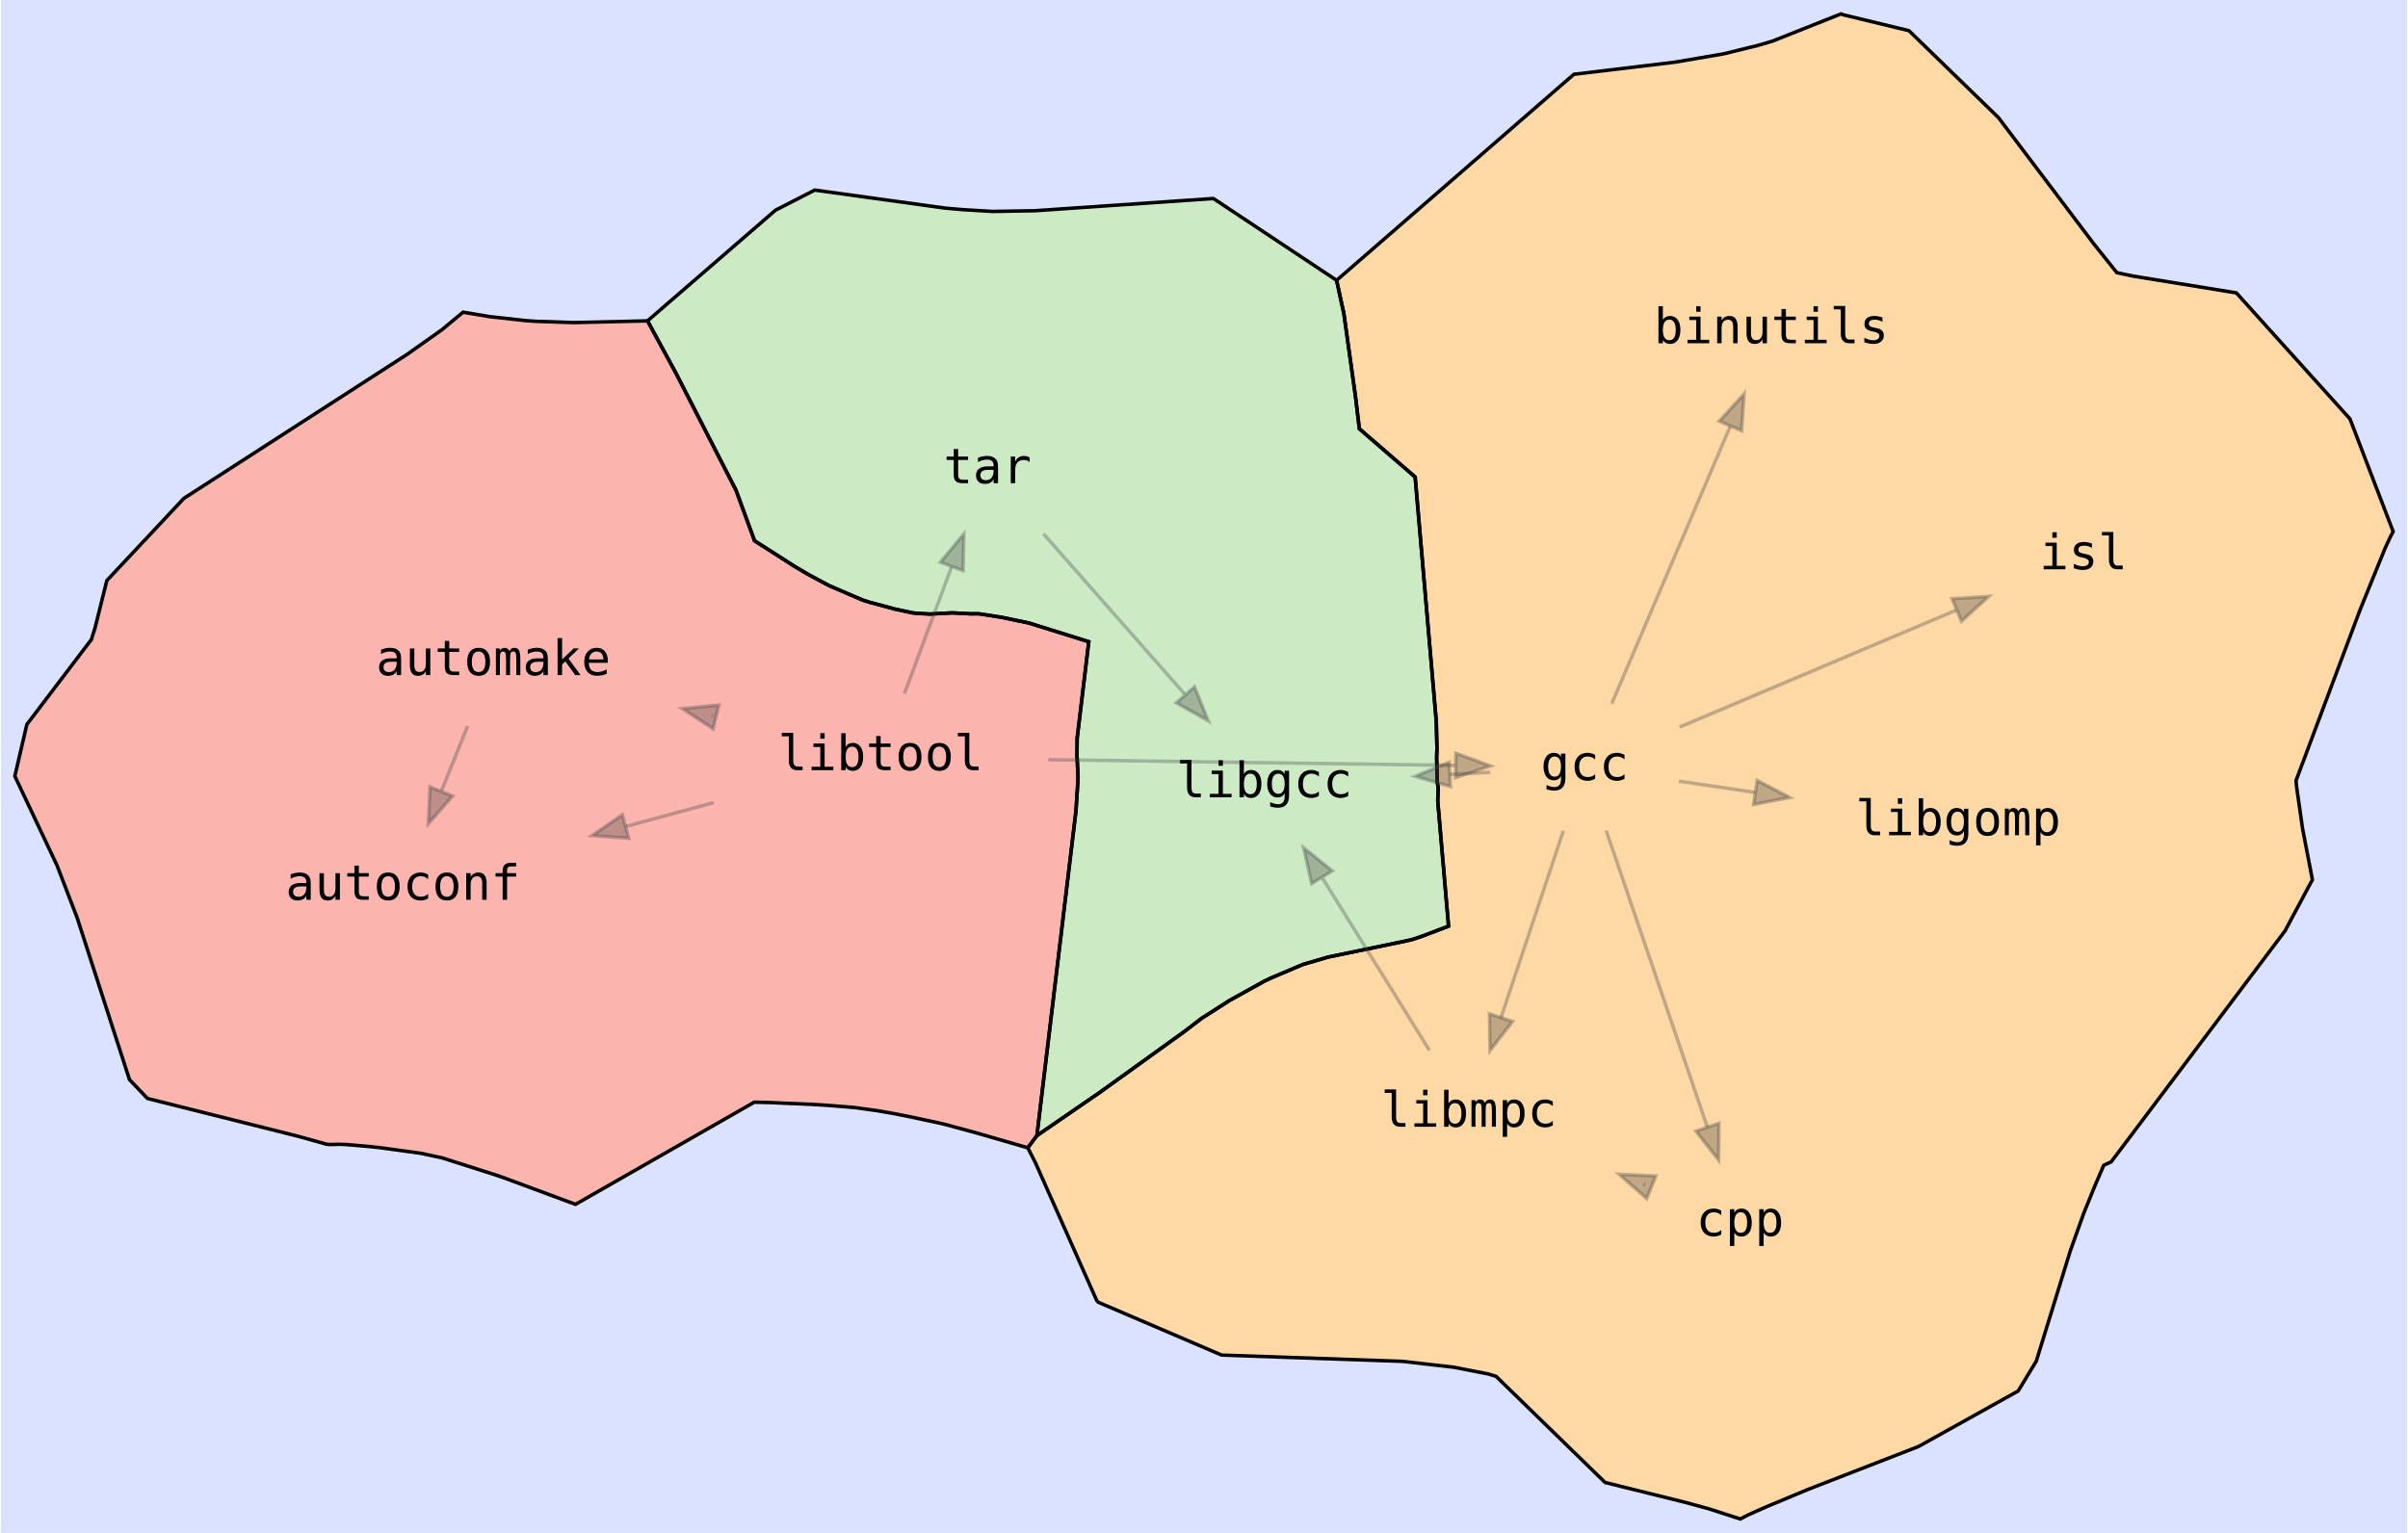
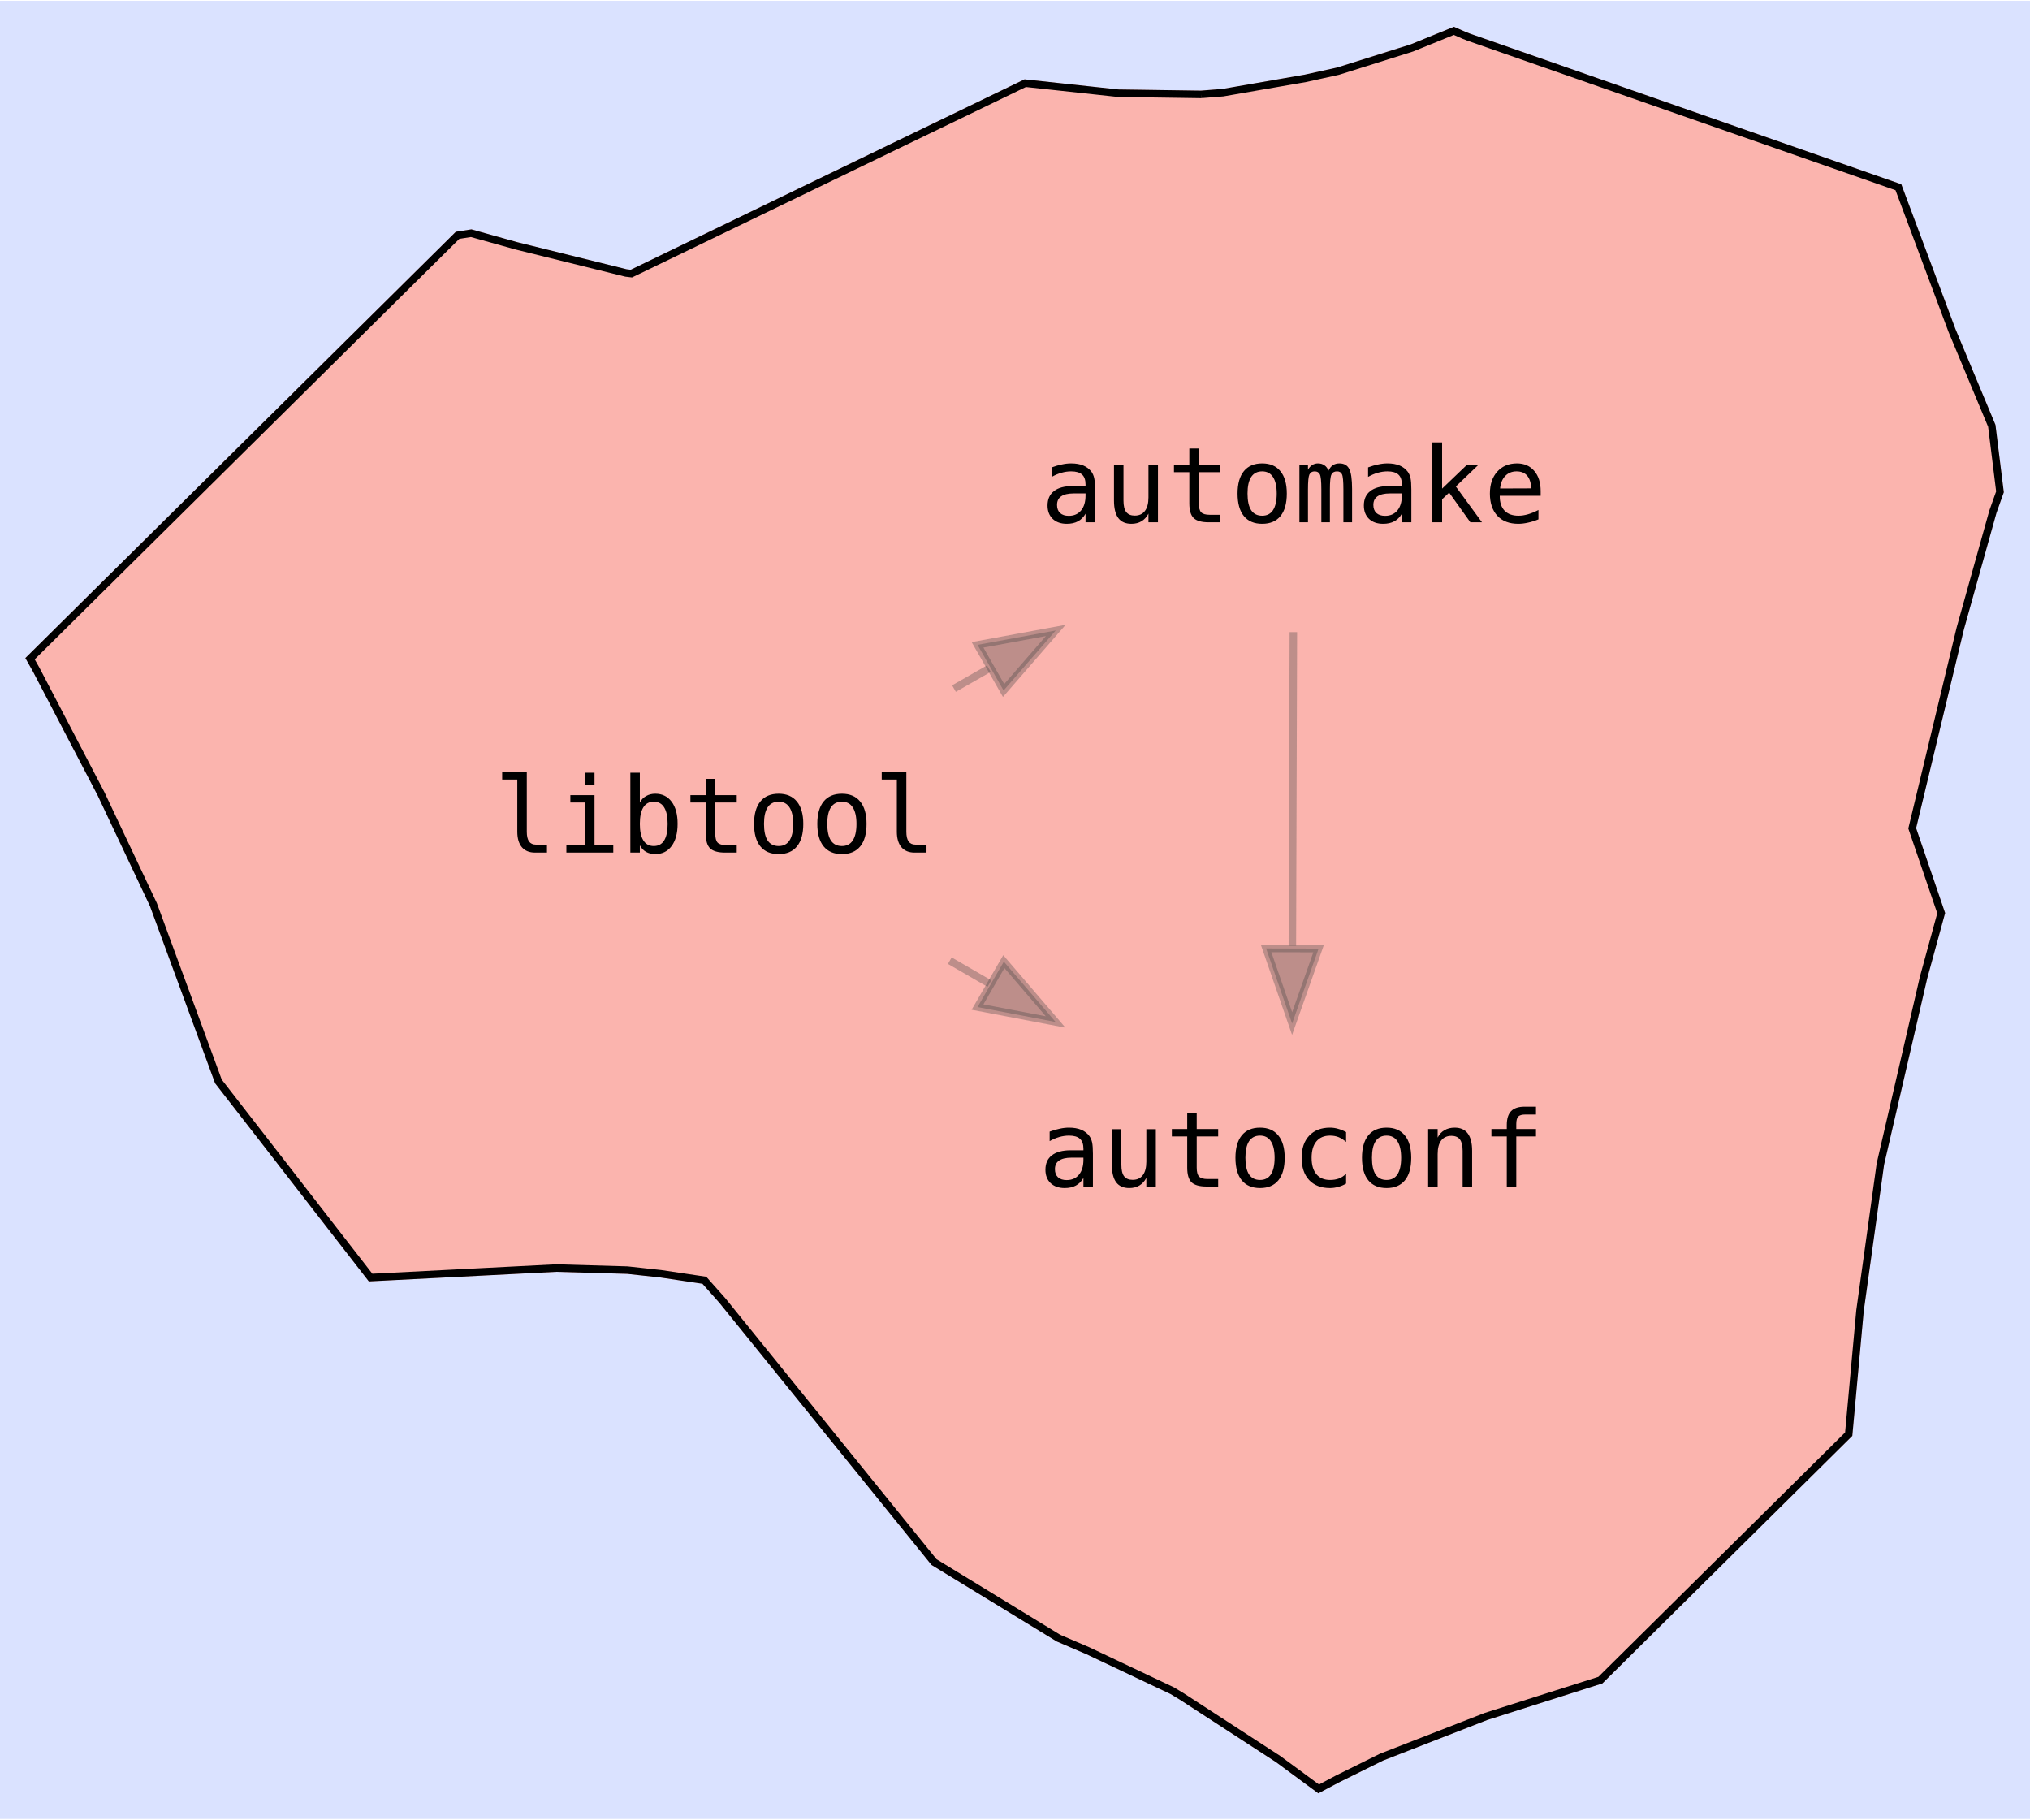
- <svg xmlns="http://www.w3.org/2000/svg" width="691pt" height="440pt" viewBox="0.00 0.00 691.21 440.47">
-   <g id="graph0" class="graph" transform="scale(1 1) rotate(0) translate(61.5284 369.4179)">
-     <polygon fill="#dae2ff" stroke="transparent" points="-61.528,71.055 -61.528,-369.418 629.68,-369.418 629.68,71.055 -61.528,71.055" />
-     <polygon fill="#fbb4ae" stroke="#fbb4ae" points="247.595,-152.398 247.893,-146.035 247.909,-145.933 247.293,-136.412 236.071,-43.097 233.458,-39.609 218.878,-43.836 209.617,-46.347 207.926,-46.741 199.058,-48.642 199.855,-150.911 196.448,-148.425 193.815,-147.458 193.815,-147.458 196.448,-148.425 199.855,-150.911 199.058,-48.642 194.882,-49.457 190.284,-50.267 183.597,-51.189 175.865,-51.815 171.367,-52.093 159.072,-52.618 154.9,-52.717 103.527,-23.359 82.837,-31.028 80.814,-31.727 65.229,-36.709 59.045,-38.038 47.558,-39.616 44.523,-39.954 37.468,-40.556 35.834,-40.61 34.388,-84.851 35.835,-114.497 36.046,-114.537 38.054,-114.537 38.133,-114.552 40.113,-142.009 39.991,-148.546 34.643,-150.366 26.779,-154.2 1.587,-168.252 34.394,-171.778 34.394,-171.778 1.587,-168.252 26.779,-154.2 34.643,-150.366 39.991,-148.546 40.113,-142.009 38.133,-114.552 38.054,-114.537 36.046,-114.537 35.835,-114.497 34.388,-84.851 35.834,-40.61 32.831,-40.553 32.019,-40.634 23.832,-42.925 -19.441,-53.788 -24.595,-59.2 -39.605,-105.641 -45.4,-120.728 -57.528,-146.393 -54.075,-161.251 -35.541,-185.653 -34.494,-188.967 2.231,-186.336 42.187,-184.909 42.187,-184.909 2.231,-186.336 -34.494,-188.967 -31.102,-202.594 -8.992,-226.195 55.071,-267.534 65.168,-274.675 71.226,-279.71 78.538,-278.488 79.148,-278.398 89.294,-277.283 91.917,-277.095 102.362,-276.743 103.34,-276.729 103.492,-200.658 105.398,-186.446 105.398,-186.446 103.492,-200.658 103.34,-276.729 124.221,-277.217 132.414,-262.135 149.668,-228.485 154.956,-214.034 166.604,-206.581 170.546,-204.264 172.491,-156.491 168.952,-159.231 144.792,-155.769 135.543,-155.917 138.288,-173.666 112.318,-173.719 112.318,-173.719 138.288,-173.666 135.543,-155.917 144.792,-155.769 168.952,-159.231 172.491,-156.491 170.546,-204.264 176.376,-201.14 186.04,-196.986 188.01,-196.354 195.331,-194.392 200.366,-193.317 201.758,-193.169 205.369,-192.977 211.772,-193.319 217.064,-193.044 219.479,-193.048 219.49,-193.047 225.841,-192.057 233.753,-190.405 250.974,-185.023 247.639,-157.288 247.595,-152.398 247.595,-152.398" />
-     <polygon fill="#fed9a6" stroke="#fed9a6" points="422.566,-298.214 426.023,-278.384 426.023,-278.384 422.566,-298.214 419.399,-351.558 390.329,-348.068 322.173,-288.866 324.25,-279.329 327.582,-255.559 328.707,-246.208 344.735,-232.352 350.814,-161.982 381.93,-155.677 373.16,-221.74 386.814,-217.051 390.432,-215.924 396.128,-214.508 396.697,-165.789 394.223,-153.608 392.724,-153.608 386.683,-151.209 386.385,-150.994 386.97,-146.688 388.89,-145.263 390.44,-144.708 390.44,-144.708 388.89,-145.263 386.97,-146.688 386.385,-150.994 386.683,-151.209 392.724,-153.608 394.223,-153.608 396.697,-165.789 396.128,-214.508 390.432,-215.924 386.814,-217.051 373.16,-221.74 381.93,-155.677 350.814,-161.982 350.997,-154.221 350.904,-151.915 351.072,-144.827 351.363,-142.91 351.219,-139.291 354.329,-103.29 346.881,-100.454 344.061,-99.505 342.654,-99.154 319.672,-94.393 312.478,-92.283 303.778,-88.595 301.418,-87.493 291.483,-81.981 283.366,-76.788 278.471,-73.035 254.238,-55.59 236.071,-43.097 233.458,-39.609 235.674,-35.261 253.266,4.29 253.707,4.776 289.128,19.953 341.127,21.758 355.82,23.447 355.067,2.152 357.077,-45.244 354.046,-46.926 351.167,-49.666 351.774,-50.206 356.913,-53.181 361.182,-54.002 362.455,-53.778 365.943,-69.47 367.794,-94.231 370.633,-49.425 370.665,-49.419 372.221,-49.419 373.036,-48.356 373.036,-48.356 372.221,-49.419 370.665,-49.419 370.633,-49.425 367.794,-94.231 365.943,-69.47 362.455,-53.778 361.182,-54.002 356.913,-53.181 351.774,-50.206 351.167,-49.666 354.046,-46.926 357.077,-45.244 355.067,2.152 355.82,23.447 365.499,25.331 365.826,25.411 367.973,26.057 399.293,56.562 422.321,62.273 429.09,64.124 438.142,67.055 440.23,65.95 445.418,63.639 457.474,58.604 489.329,46.226 517.972,30.269 523.165,21.702 532.937,-9.985 536.843,-20.909 539.96,-28.584 542.535,-34.572 544.695,-35.578 594.63,-101.956 601.922,-115.596 602.492,-116.603 599.656,-131.319 597.93,-143.39 597.771,-145.101 616.183,-194.211 548.465,-202.583 545.732,-205.41 544.554,-205.962 543.276,-207.098 542.7,-206.687 538.549,-205.122 534.314,-205.122 532.314,-205.844 528.085,-171.295 526.868,-171.403 521.106,-171.247 523.173,-140.46 523.173,-140.46 521.106,-171.247 526.868,-171.403 528.085,-171.295 532.314,-205.844 529.983,-207.605 529.265,-206.903 509.418,-203.713 476.697,-202.692 461.864,-201.647 477.977,-188.819 486.158,-183.238 495.985,-177.681 498.411,-176.462 498.802,-176.289 502.108,-175.021 503.139,-174.686 506.41,-136.009 509.747,-133.504 510.151,-133.057 509.949,-132.837 505.947,-129.843 502.985,-128.731 502.985,-128.731 505.947,-129.843 509.949,-132.837 510.151,-133.057 509.747,-133.504 506.41,-136.009 503.139,-174.686 502.108,-175.021 498.802,-176.289 498.411,-176.462 495.985,-177.681 486.158,-183.238 477.977,-188.819 461.864,-201.647 476.697,-202.692 509.418,-203.713 529.265,-206.903 529.983,-207.605 532.314,-205.844 534.314,-205.122 538.549,-205.122 542.7,-206.687 543.276,-207.098 544.554,-205.962 545.732,-205.41 548.465,-202.583 616.183,-194.211 623.354,-211.853 624.978,-215.344 625.68,-216.681 613.277,-249.048 580.636,-285.26 550.923,-290.093 548.816,-253.314 548.509,-216.907 548.509,-216.907 548.816,-253.314 550.923,-290.093 546.303,-291.07 539.726,-299.299 472.554,-281.168 471.115,-279.231 480.13,-276.038 467.37,-272.726 483.879,-268.253 520.574,-265.039 525.058,-269.06 525.058,-269.06 520.574,-265.039 483.879,-268.253 467.37,-272.726 480.13,-276.038 471.115,-279.231 472.554,-281.168 539.726,-299.299 512.312,-335.605 486.584,-360.599 467.818,-365.148 467.058,-365.418 447.433,-357.618 443.232,-356.376 440.693,-293.595 442.623,-277.923 444.946,-278.801 448.884,-278.801 452.293,-277.488 456.41,-274.358 456.313,-274.255 452.387,-271.367 449.161,-270.158 449.161,-270.158 452.387,-271.367 456.313,-274.255 456.41,-274.358 452.293,-277.488 448.884,-278.801 444.946,-278.801 442.623,-277.923 440.693,-293.595 443.232,-356.376 433.277,-353.928 419.399,-351.558 422.566,-298.214 422.566,-298.214" />
-     <polygon fill="#ccebc5" stroke="#ccebc5" points="210.01,-300.076 210.08,-240.872 132.414,-262.135 149.668,-228.485 154.956,-214.034 166.604,-206.581 170.546,-204.264 176.376,-201.14 186.04,-196.986 188.01,-196.354 195.331,-194.392 200.366,-193.317 201.758,-193.169 205.369,-192.977 211.772,-193.319 211.768,-210.393 209.926,-226.812 209.926,-226.812 211.768,-210.393 211.772,-193.319 217.064,-193.044 219.479,-193.048 219.49,-193.047 225.841,-192.057 233.753,-190.405 250.974,-185.023 247.639,-157.288 247.595,-152.398 247.893,-146.035 247.909,-145.933 247.293,-136.412 236.071,-43.097 254.238,-55.59 278.471,-73.035 283.366,-76.788 291.483,-81.981 301.418,-87.493 303.778,-88.595 312.478,-92.283 319.672,-94.393 319.577,-123.367 321.377,-136.64 321.377,-136.64 319.577,-123.367 319.672,-94.393 342.654,-99.154 344.061,-99.505 346.881,-100.454 354.329,-103.29 351.219,-139.291 351.363,-142.91 351.072,-144.827 350.904,-151.915 350.997,-154.221 350.814,-161.982 344.735,-232.352 328.707,-246.208 327.582,-255.559 324.25,-279.329 322.173,-288.866 286.771,-312.379 235.513,-308.866 233.084,-263.45 233.084,-263.45 235.513,-308.866 223.312,-308.66 214.675,-309.186 217.016,-237.776 219.507,-238.678 223.521,-238.678 223.521,-238.678 219.507,-238.678 217.016,-237.776 214.675,-309.186 209.714,-309.616 172.245,-314.797 160.986,-309.022 124.221,-277.217 132.414,-262.135 210.08,-240.872 210.01,-300.076 213.765,-238.232 215.55,-236.701 215.196,-234.124 215.48,-232.048 216.336,-231.405 220.146,-229.931 224.324,-229.931 227.154,-230.966 228.003,-231.58 229.23,-230.606 229.23,-230.606 228.003,-231.58 227.154,-230.966 224.324,-229.931 220.146,-229.931 216.336,-231.405 215.48,-232.048 215.196,-234.124 215.55,-236.701 213.765,-238.232 210.01,-300.076 210.01,-300.076" />
-     <polyline fill="none" stroke="#000000" points="65.168,-274.675 55.071,-267.534 -8.992,-226.195 -31.102,-202.594 -34.494,-188.967 -35.541,-185.653 -54.075,-161.251 -57.528,-146.393 -45.4,-120.728 -39.605,-105.641 -24.595,-59.2 -19.441,-53.788 23.832,-42.925 32.019,-40.634 32.831,-40.553 35.834,-40.61 37.468,-40.556 44.523,-39.954 47.558,-39.616 59.045,-38.038 65.229,-36.709 80.814,-31.727 82.837,-31.028 103.527,-23.359 154.9,-52.717 159.072,-52.618 171.367,-52.093 175.865,-51.815 183.597,-51.189 190.284,-50.267 194.882,-49.457 199.058,-48.642 207.926,-46.741 209.617,-46.347 218.878,-43.836 233.458,-39.609 236.071,-43.097 247.293,-136.412 247.909,-145.933 247.893,-146.035 247.595,-152.398 247.639,-157.288 250.974,-185.023 233.753,-190.405 225.841,-192.057 219.49,-193.047 219.479,-193.048 217.064,-193.044 211.772,-193.319 205.369,-192.977 201.758,-193.169 200.366,-193.317 195.331,-194.392 188.01,-196.354 186.04,-196.986 176.376,-201.14 170.546,-204.264 166.604,-206.581 154.956,-214.034 149.668,-228.485 132.414,-262.135 124.221,-277.217 103.34,-276.729 102.362,-276.743 91.917,-277.095 89.294,-277.283 79.148,-278.398 78.538,-278.488 71.226,-279.71 65.168,-274.675 " />
-     <polyline fill="none" stroke="#000000" points="440.23,65.95 438.142,67.055 429.09,64.124 422.321,62.273 399.293,56.562 367.973,26.057 365.826,25.411 365.499,25.331 355.82,23.447 341.127,21.758 289.128,19.953 253.707,4.776 253.266,4.29 235.674,-35.261 233.458,-39.609 236.071,-43.097 254.238,-55.59 278.471,-73.035 283.366,-76.788 291.483,-81.981 301.418,-87.493 303.778,-88.595 312.478,-92.283 319.672,-94.393 342.654,-99.154 344.061,-99.505 346.881,-100.454 354.329,-103.29 351.219,-139.291 351.363,-142.91 351.072,-144.827 350.904,-151.915 350.997,-154.221 350.814,-161.982 344.735,-232.352 328.707,-246.208 327.582,-255.559 324.25,-279.329 322.173,-288.866 390.329,-348.068 419.399,-351.558 433.277,-353.928 443.232,-356.376 447.433,-357.618 467.058,-365.418 467.818,-365.148 486.584,-360.599 512.312,-335.605 539.726,-299.299 546.303,-291.07 550.923,-290.093 580.636,-285.26 613.277,-249.048 625.68,-216.681 624.978,-215.344 623.354,-211.853 616.183,-194.211 597.771,-145.101 597.93,-143.39 599.656,-131.319 602.492,-116.603 601.922,-115.596 594.63,-101.956 544.695,-35.578 542.535,-34.572 539.96,-28.584 536.843,-20.909 532.937,-9.985 523.165,21.702 517.972,30.269 489.329,46.226 457.474,58.604 445.418,63.639 440.23,65.95 " />
-     <polyline fill="none" stroke="#000000" points="312.478,-92.283 319.672,-94.393 342.654,-99.154 344.061,-99.505 346.881,-100.454 354.329,-103.29 351.219,-139.291 351.363,-142.91 351.072,-144.827 350.904,-151.915 350.997,-154.221 350.814,-161.982 344.735,-232.352 328.707,-246.208 327.582,-255.559 324.25,-279.329 322.173,-288.866 286.771,-312.379 235.513,-308.866 223.312,-308.66 214.675,-309.186 209.714,-309.616 172.245,-314.797 160.986,-309.022 124.221,-277.217 132.414,-262.135 149.668,-228.485 154.956,-214.034 166.604,-206.581 170.546,-204.264 176.376,-201.14 186.04,-196.986 188.01,-196.354 195.331,-194.392 200.366,-193.317 201.758,-193.169 205.369,-192.977 211.772,-193.319 217.064,-193.044 219.479,-193.048 219.49,-193.047 225.841,-192.057 233.753,-190.405 250.974,-185.023 247.639,-157.288 247.595,-152.398 247.893,-146.035 247.909,-145.933 247.293,-136.412 236.071,-43.097 254.238,-55.59 278.471,-73.035 283.366,-76.788 291.483,-81.981 301.418,-87.493 303.778,-88.595 312.478,-92.283 " />
+ <svg xmlns="http://www.w3.org/2000/svg" width="270pt" height="242pt" viewBox="0.00 0.00 270.47 242.20">
+   <g id="graph0" class="graph" transform="scale(1 1) rotate(0) translate(47.2194 172.2527)">
+     <polygon fill="#dae2ff" stroke="transparent" points="-47.219,69.945 -47.219,-172.253 223.25,-172.253 223.25,69.945 -47.219,69.945" />
+     <polygon fill="#fbb4ae" stroke="#fbb4ae" points="31.509,-62.473 9.627,-56.293 25.884,-55.668 27.621,-34.826 26.885,-3.439 2.158,-2.173 -18.12,-28.304 -26.778,-51.852 -33.744,-66.589 -42.406,-83.178 -43.219,-84.614 13.745,-141.015 15.561,-141.298 21.612,-139.609 36.186,-136.003 36.902,-135.918 89.377,-161.284 101.772,-159.946 112.719,-159.789 112.876,-159.794 115.712,-160.018 126.693,-161.924 131.058,-162.884 140.895,-165.975 146.492,-168.253 147.815,-167.669 148.443,-167.421 205.717,-147.419 212.855,-128.346 218.16,-115.641 219.25,-106.845 218.309,-104.199 213.957,-88.632 207.557,-62.024 211.419,-50.721 209.076,-42.167 203.318,-17.307 200.601,2.245 199.095,18.69 166.007,51.453 150.774,56.291 136.855,61.709 130.994,64.609 128.476,65.945 123.063,61.958 110.217,53.615 108.962,52.858 97.761,47.553 93.813,45.858 77.224,35.725 49.004,.859 46.627,-1.813 48.204,-3.904 51.737,-7.872 58.106,-14.421 66.014,-21.751 67.255,-22.762 67.903,-23.587 67.992,-35.031 67.992,-35.031 67.903,-23.587 67.255,-22.762 66.014,-21.751 58.106,-14.421 51.737,-7.872 48.204,-3.904 46.627,-1.813 40.839,-2.677 36.372,-3.164 26.885,-3.439 27.621,-34.826 25.884,-55.668 9.627,-56.293 31.509,-62.473 32.036,-62.156 33.344,-62.156 34.216,-62.357 38.188,-62.357 38.7,-62.24 39.157,-62.24 42.237,-59.538 45.569,-58.093 50.602,-58.093 54.454,-59.767 57.245,-62.139 58.118,-62.139 58.678,-62.263 61.019,-62.263 61.777,-62.432 63.476,-106.309 64.996,-104.824 67.124,-102.982 69.917,-99.758 69.917,-99.758 67.124,-102.982 64.996,-104.824 63.476,-106.309 60.306,-109.781 87.852,-110.657 87.852,-110.657 60.306,-109.781 63.476,-106.309 61.777,-62.432 61.019,-62.263 58.678,-62.263 58.118,-62.139 57.245,-62.139 54.454,-59.767 50.602,-58.093 45.569,-58.093 42.237,-59.538 39.157,-62.24 42.915,-65.723 45.777,-66.965 45.777,-66.965 42.915,-65.723 39.157,-62.24 38.7,-62.24 38.188,-62.357 34.216,-62.357 33.344,-62.156 32.036,-62.156 31.509,-62.473 31.509,-62.473" />
+     <polyline fill="none" stroke="#000000" points="112.876,-159.794 112.719,-159.789 101.772,-159.946 89.377,-161.284 36.902,-135.918 36.186,-136.003 21.612,-139.609 15.561,-141.298 13.745,-141.015 -43.219,-84.614 -42.406,-83.178 -33.744,-66.589 -26.778,-51.852 -18.12,-28.304 2.158,-2.173 26.885,-3.439 36.372,-3.164 40.839,-2.677 46.627,-1.813 49.004,.859 77.224,35.725 93.813,45.858 97.761,47.553 108.962,52.858 110.217,53.615 123.063,61.958 128.476,65.945 130.994,64.609 136.855,61.709 150.774,56.291 166.007,51.453 199.095,18.69 200.601,2.245 203.318,-17.307 209.076,-42.167 211.419,-50.721 207.557,-62.024 213.957,-88.632 218.309,-104.199 219.25,-106.845 218.16,-115.641 212.855,-128.346 205.717,-147.419 148.443,-167.421 147.815,-167.669 146.492,-168.253 140.895,-165.975 131.058,-162.884 126.693,-161.924 115.712,-160.018 112.876,-159.794 " />
    <g id="edge1" class="edge">
-       <path fill="none" stroke="#444444" stroke-opacity="0.333" d="M72.543,-160.802C70.22,-155.029 67.601,-148.518 65.077,-142.244" />
-       <polygon fill="#444444" fill-opacity="0.333" stroke="#444444" stroke-opacity="0.333" points="68.225,-140.691 61.246,-132.72 61.731,-143.304 68.225,-140.691" />
+       <path fill="none" stroke="#444444" stroke-opacity="0.333" d="M125.102,-88.155C125.064,-76.091 125.013,-60.06 124.97,-46.368" />
+       <polygon fill="#444444" fill-opacity="0.333" stroke="#444444" stroke-opacity="0.333" points="128.469,-45.998 124.937,-36.009 121.469,-46.02 128.469,-45.998" />
    </g>
    <g id="edge2" class="edge">
-       <path fill="none" stroke="#444444" stroke-opacity="0.333" d="M410.824,-28.968C410.671,-29.03 410.517,-29.092 410.363,-29.154" />
-       <polygon fill="#444444" fill-opacity="0.333" stroke="#444444" stroke-opacity="0.333" points="411.262,-25.019 403.292,-32 413.876,-31.512 411.262,-25.019" />
+       <path fill="none" stroke="#444444" stroke-opacity="0.333" d="M79.886,-80.638C81.425,-81.516 82.979,-82.404 84.538,-83.294" />
+       <polygon fill="#444444" fill-opacity="0.333" stroke="#444444" stroke-opacity="0.333" points="83.024,-86.46 93.443,-88.379 86.495,-80.381 83.024,-86.46" />
    </g>
    <g id="edge3" class="edge">
-       <path fill="none" stroke="#444444" stroke-opacity="0.333" d="M348.837,-67.612C340.136,-81.626 327.987,-101.192 318.162,-117.017" />
-       <polygon fill="#444444" fill-opacity="0.333" stroke="#444444" stroke-opacity="0.333" points="314.99,-115.491 312.689,-125.832 320.937,-119.183 314.99,-115.491" />
-     </g>
-     <g id="edge4" class="edge">
-       <path fill="none" stroke="#444444" stroke-opacity="0.333" d="M399.62,-130.751C407.152,-108.662 419.925,-71.208 428.667,-45.574" />
-       <polygon fill="#444444" fill-opacity="0.333" stroke="#444444" stroke-opacity="0.333" points="431.998,-46.649 431.913,-36.055 425.373,-44.39 431.998,-46.649" />
-     </g>
-     <g id="edge5" class="edge">
-       <path fill="none" stroke="#444444" stroke-opacity="0.333" d="M387.313,-130.692C382.3,-115.669 375.116,-94.143 369.398,-77.009" />
-       <polygon fill="#444444" fill-opacity="0.333" stroke="#444444" stroke-opacity="0.333" points="372.714,-75.889 366.228,-67.511 366.074,-78.105 372.714,-75.889" />
-     </g>
-     <g id="edge6" class="edge">
-       <path fill="none" stroke="#444444" stroke-opacity="0.333" d="M366.299,-147.507C362.588,-147.309 358.678,-147.099 354.694,-146.886" />
-       <polygon fill="#444444" fill-opacity="0.333" stroke="#444444" stroke-opacity="0.333" points="354.878,-143.391 344.705,-146.351 354.504,-150.381 354.878,-143.391" />
-     </g>
-     <g id="edge7" class="edge">
-       <path fill="none" stroke="#444444" stroke-opacity="0.333" d="M401.207,-167.213C410.142,-188.131 424.881,-222.638 435.225,-246.854" />
-       <polygon fill="#444444" fill-opacity="0.333" stroke="#444444" stroke-opacity="0.333" points="432.077,-248.393 439.224,-256.215 438.514,-245.644 432.077,-248.393" />
-     </g>
-     <g id="edge8" class="edge">
-       <path fill="none" stroke="#444444" stroke-opacity="0.333" d="M420.701,-160.497C443.211,-170.013 475.352,-183.601 500.097,-194.062" />
-       <polygon fill="#444444" fill-opacity="0.333" stroke="#444444" stroke-opacity="0.333" points="498.947,-197.376 509.521,-198.046 501.673,-190.928 498.947,-197.376" />
-     </g>
-     <g id="edge9" class="edge">
-       <path fill="none" stroke="#444444" stroke-opacity="0.333" d="M420.494,-144.96C427.23,-143.966 434.713,-142.861 442.325,-141.736" />
-       <polygon fill="#444444" fill-opacity="0.333" stroke="#444444" stroke-opacity="0.333" points="442.973,-145.179 452.354,-140.255 441.95,-138.254 442.973,-145.179" />
-     </g>
-     <g id="edge10" class="edge">
-       <path fill="none" stroke="#444444" stroke-opacity="0.333" d="M143.036,-163.634C142.944,-163.657 142.852,-163.679 142.761,-163.702" />
-       <polygon fill="#444444" fill-opacity="0.333" stroke="#444444" stroke-opacity="0.333" points="143.05,-160.026 134.173,-165.81 144.719,-166.825 143.05,-160.026" />
-     </g>
-     <g id="edge11" class="edge">
-       <path fill="none" stroke="#444444" stroke-opacity="0.333" d="M143.195,-138.785C135.083,-136.584 126.547,-134.268 118.101,-131.977" />
-       <polygon fill="#444444" fill-opacity="0.333" stroke="#444444" stroke-opacity="0.333" points="118.827,-128.547 108.26,-129.307 116.994,-135.303 118.827,-128.547" />
-     </g>
-     <g id="edge12" class="edge">
-       <path fill="none" stroke="#444444" stroke-opacity="0.333" d="M239.377,-151.131C275.216,-150.626 323.411,-149.947 356.286,-149.483" />
-       <polygon fill="#444444" fill-opacity="0.333" stroke="#444444" stroke-opacity="0.333" points="356.437,-152.982 366.387,-149.341 356.338,-145.982 356.437,-152.982" />
-     </g>
-     <g id="edge13" class="edge">
-       <path fill="none" stroke="#444444" stroke-opacity="0.333" d="M198.011,-170.111C201.984,-180.786 207.077,-194.47 211.538,-206.455" />
-       <polygon fill="#444444" fill-opacity="0.333" stroke="#444444" stroke-opacity="0.333" points="208.33,-207.869 215.098,-216.021 214.89,-205.428 208.33,-207.869" />
-     </g>
-     <g id="edge14" class="edge">
-       <path fill="none" stroke="#444444" stroke-opacity="0.333" d="M237.978,-216.009C249.616,-202.799 265.508,-184.759 278.471,-170.045" />
-       <polygon fill="#444444" fill-opacity="0.333" stroke="#444444" stroke-opacity="0.333" points="281.342,-172.081 285.326,-162.264 276.089,-167.454 281.342,-172.081" />
+       <path fill="none" stroke="#444444" stroke-opacity="0.333" d="M79.327,-44.391C81.071,-43.381 82.835,-42.359 84.605,-41.334" />
+       <polygon fill="#444444" fill-opacity="0.333" stroke="#444444" stroke-opacity="0.333" points="86.529,-44.264 93.427,-36.222 83.02,-38.207 86.529,-44.264" />
    </g>
    <g id="node1" class="node">
-       <text text-anchor="middle" x="79.915" y="-175.43" font-family="monospace" font-size="14.00" fill="#000000">automake</text>
+       <text text-anchor="middle" x="125.16" y="-102.79" font-family="monospace" font-size="14.00" fill="#000000">automake</text>
    </g>
    <g id="node2" class="node">
-       <text text-anchor="middle" x="53.945" y="-110.87" font-family="monospace" font-size="14.00" fill="#000000">autoconf</text>
+       <text text-anchor="middle" x="124.88" y="-14.3" font-family="monospace" font-size="14.00" fill="#000000">autoconf</text>
    </g>
    <g id="node3" class="node">
-       <text text-anchor="middle" x="438.07" y="-14.3" font-family="monospace" font-size="14.00" fill="#000000">cpp</text>
-     </g>
-     <g id="node4" class="node">
-       <text text-anchor="middle" x="360.17" y="-45.659" font-family="monospace" font-size="14.00" fill="#000000">libmpc</text>
-     </g>
-     <g id="node5" class="node">
-       <text text-anchor="middle" x="301.39" y="-140.33" font-family="monospace" font-size="14.00" fill="#000000">libgcc</text>
-     </g>
-     <g id="node6" class="node">
-       <text text-anchor="middle" x="393.41" y="-145.26" font-family="monospace" font-size="14.00" fill="#000000">gcc</text>
-     </g>
-     <g id="node7" class="node">
-       <text text-anchor="middle" x="447.03" y="-270.79" font-family="monospace" font-size="14.00" fill="#000000">binutils</text>
-     </g>
-     <g id="node8" class="node">
-       <text text-anchor="middle" x="536.71" y="-205.84" font-family="monospace" font-size="14.00" fill="#000000">isl</text>
-     </g>
-     <g id="node9" class="node">
-       <text text-anchor="middle" x="500.74" y="-129.41" font-family="monospace" font-size="14.00" fill="#000000">libgomp</text>
-     </g>
-     <g id="node10" class="node">
-       <text text-anchor="middle" x="191.2" y="-148.11" font-family="monospace" font-size="14.00" fill="#000000">libtool</text>
-     </g>
-     <g id="node11" class="node">
-       <text text-anchor="middle" x="221.89" y="-230.57" font-family="monospace" font-size="14.00" fill="#000000">tar</text>
+       <text text-anchor="middle" x="48.096" y="-58.785" font-family="monospace" font-size="14.00" fill="#000000">libtool</text>
    </g>
  </g>
</svg>
